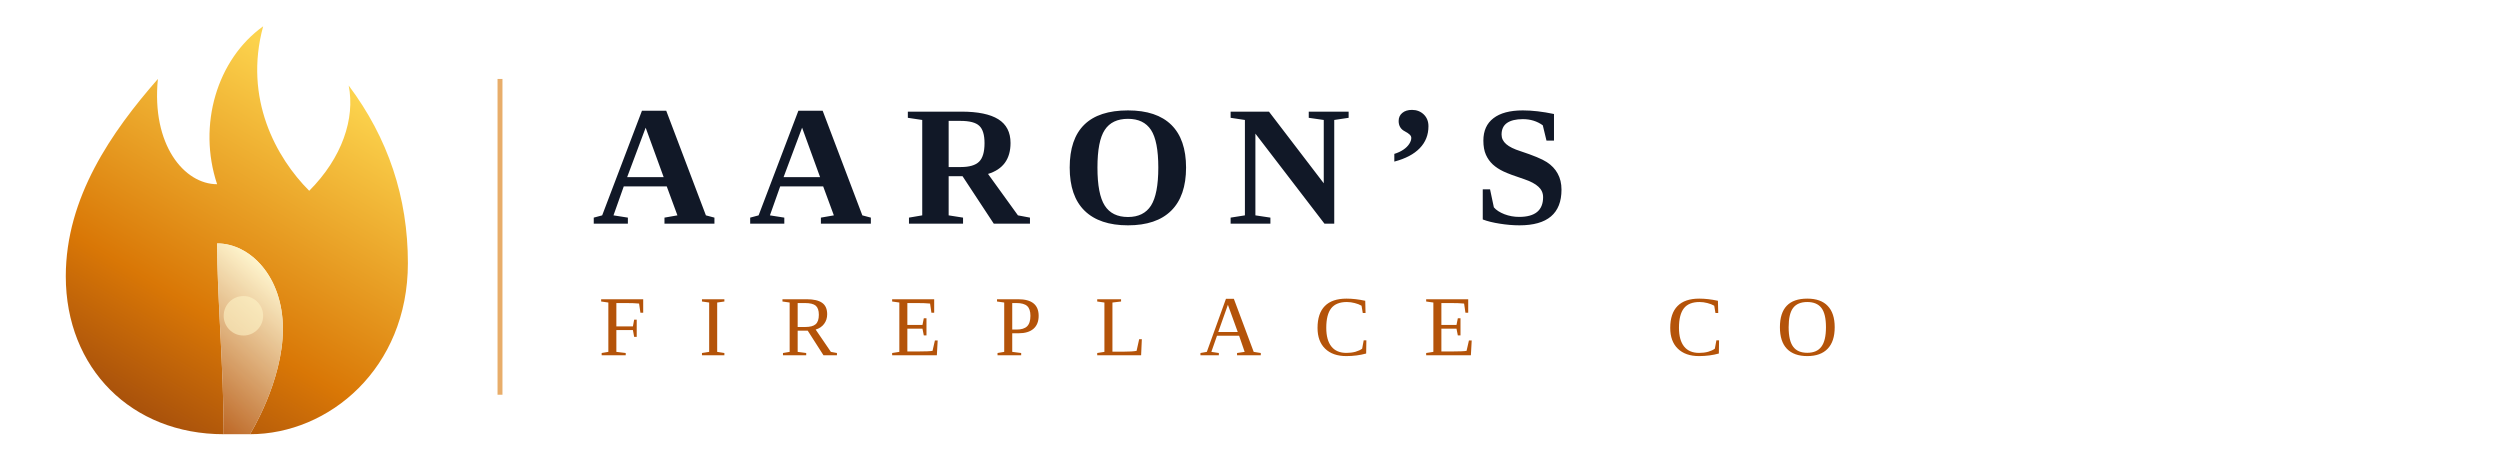
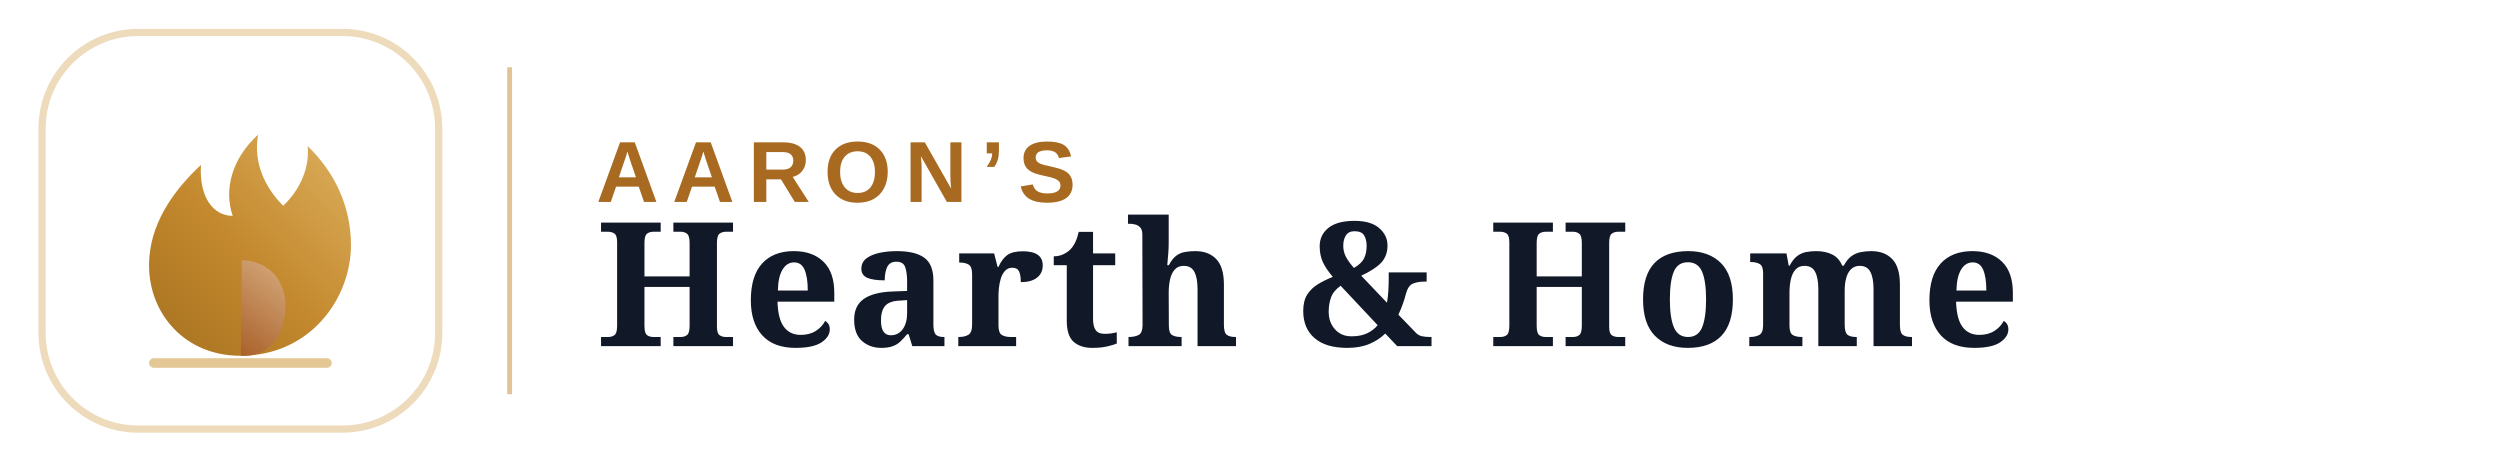
- <svg xmlns="http://www.w3.org/2000/svg" viewBox="0 0 380 72" fill="none">
+ <svg xmlns="http://www.w3.org/2000/svg" viewBox="0 0 520 96" fill="none">
  <defs>
-     <linearGradient id="flameGold" x1="0%" y1="100%" x2="50%" y2="0%">
-       <stop offset="0%" stop-color="#92400E" />
-       <stop offset="40%" stop-color="#D97706" />
-       <stop offset="100%" stop-color="#FCD34D" />
+     <linearGradient id="ahh-gold" x1="0" y1="84" x2="84" y2="0" gradientUnits="userSpaceOnUse">
+       <stop offset="0" stop-color="#8A5A12" />
+       <stop offset="0.48" stop-color="#C4892E" />
+       <stop offset="1" stop-color="#F3D38A" />
    </linearGradient>
-     <linearGradient id="flameInner" x1="0%" y1="100%" x2="30%" y2="0%">
-       <stop offset="0%" stop-color="#B45309" />
-       <stop offset="100%" stop-color="#FEF3C7" />
+     <linearGradient id="ahh-ember" x1="26" y1="62" x2="52" y2="28" gradientUnits="userSpaceOnUse">
+       <stop offset="0" stop-color="#A04F17" />
+       <stop offset="1" stop-color="#F8E6BF" />
    </linearGradient>
  </defs>
-   <g transform="translate(6, 4)">
-     <path d="M28 62C14 62 4 52 4 38C4 26 11 16 18 8C17 18 22 24 27 24C24 15 27 5 34 0C31 11 36 20 41 25C46 20 48 14 47 9C53 17 56 26 56 36C56 52 44 62 32 62C32 62 37 54 37 46C37 38 32 33 27 33C27 41 28 52 28 62Z" fill="url(#flameGold)" />
-     <path d="M28 62C28 52 27 41 27 33C32 33 37 38 37 46C37 54 32 62 32 62C30.7 62 29.3 62 28 62Z" fill="url(#flameInner)" opacity="0.9" />
-     <circle cx="31" cy="44" r="3" fill="#FEF3C7" opacity="0.6" />
+   <g transform="translate(8 6)">
+     <rect x="0.75" y="0.75" width="82.5" height="82.5" rx="20" stroke="#D7B06A" stroke-opacity="0.45" stroke-width="1.5" />
+     <path d="M42 68c-11.6 0-19-8.8-19-18.8 0-8.4 4.9-15.4 10.8-20.9-.4 6.8 2.6 10.6 6.6 10.6-1.9-5.6-.1-12 5.3-16.9-1.1 6 1.6 11.2 5.2 14.8 3.7-3.5 5.5-8.1 5.1-12.4 5.7 5.5 9 12.6 9 20.6 0 11-8.4 23-23 23Z" fill="url(#ahh-gold)" />
+     <path d="M42.1 68c0-6.7.2-13.3.2-19.9 5.8.2 9.1 4.4 9.1 9.6 0 5.6-3.3 10.3-8.4 10.3h-.9Z" fill="url(#ahh-ember)" />
+     <path d="M24 69.5h36" stroke="#D7B06A" stroke-width="2" stroke-linecap="round" opacity="0.7" />
  </g>
-   <line x1="76" y1="12" x2="76" y2="60" stroke="#D97706" stroke-width="0.75" opacity="0.6" />
-   <text x="90" y="34" font-family="'Didot', 'Bodoni MT', 'Playfair Display', 'Times New Roman', Georgia, serif" font-size="26" font-weight="700" letter-spacing="5" fill="#111827">AARON’S</text>
-   <text x="91" y="54" font-family="'Didot', 'Bodoni MT', 'Playfair Display', 'Times New Roman', Georgia, serif" font-size="13" font-weight="400" letter-spacing="8" fill="#B45309">FIREPLACE CO</text>
+   <line x1="106" y1="14" x2="106" y2="82" stroke="#C4892E" stroke-opacity="0.5" />
+   <text x="124" y="42" font-family="'Avenir Next', 'Montserrat', 'Segoe UI', Arial, sans-serif" font-size="18" font-weight="600" letter-spacing="2.8" fill="#A86A20">AARON’S</text>
+   <text x="124" y="72" font-family="'Didot', 'Bodoni MT', 'Playfair Display', Georgia, serif" font-size="36" font-weight="600" letter-spacing="1" fill="#111827">Hearth &amp; Home</text>
</svg>
